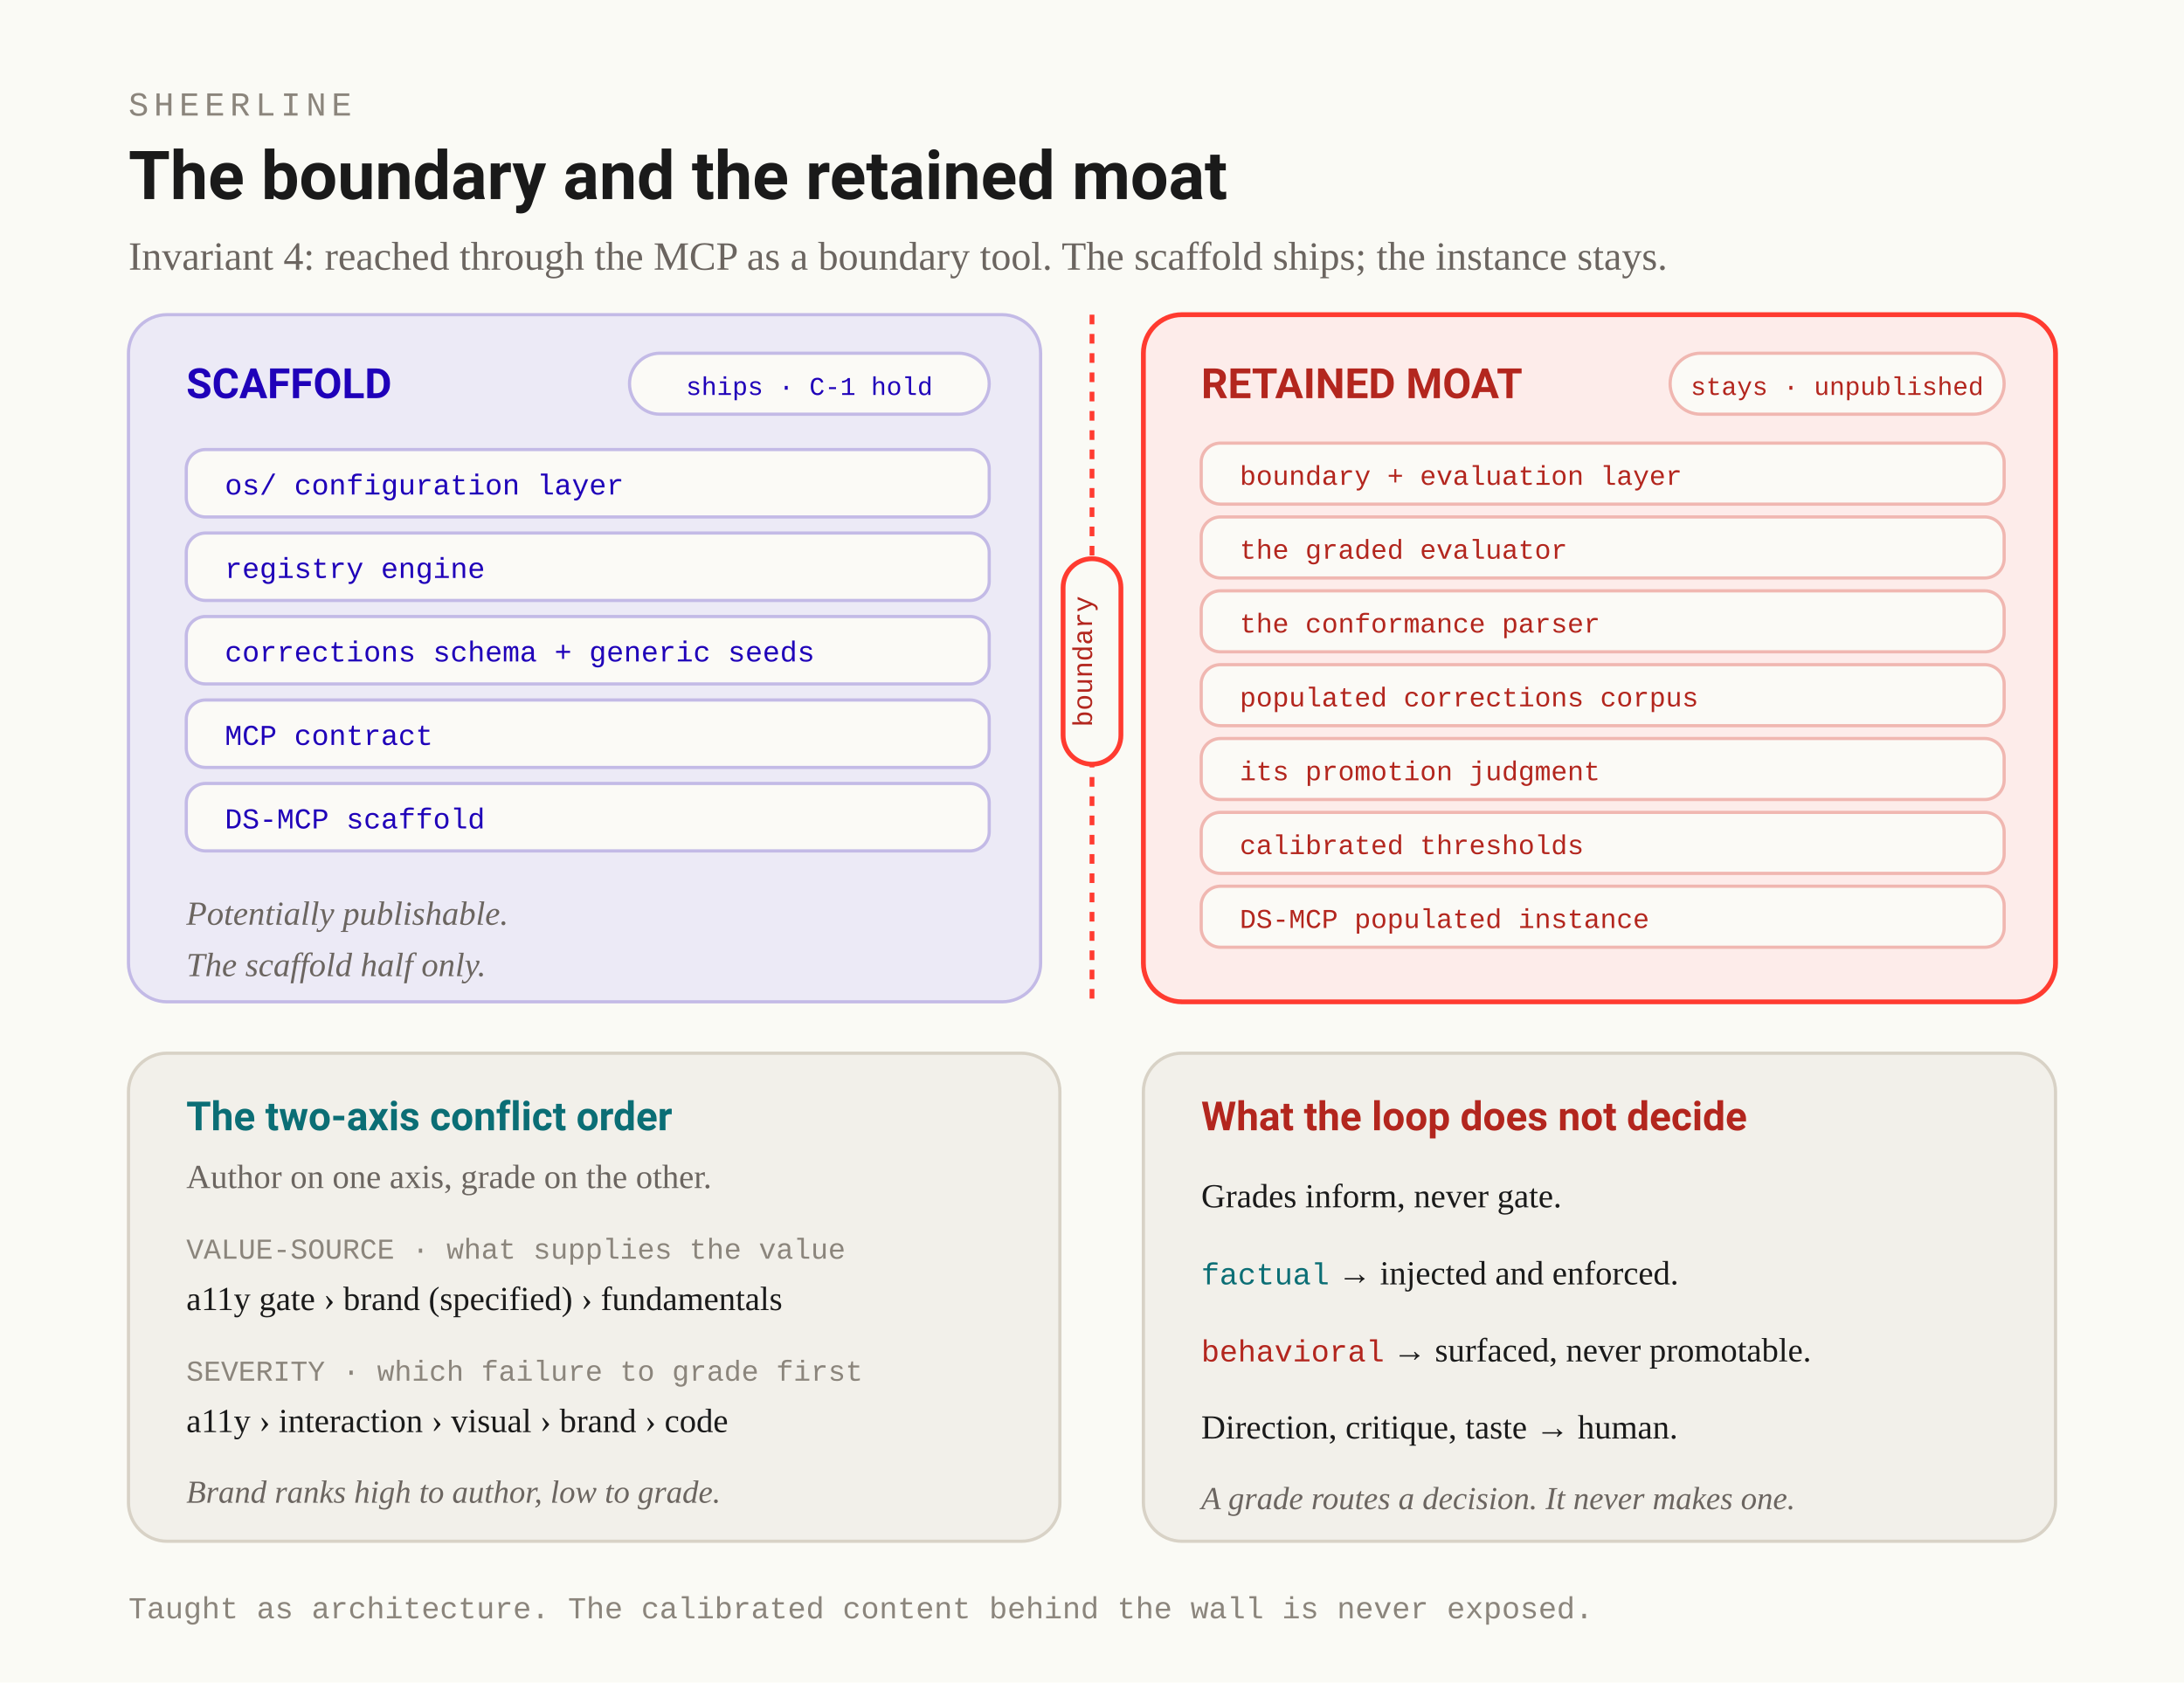
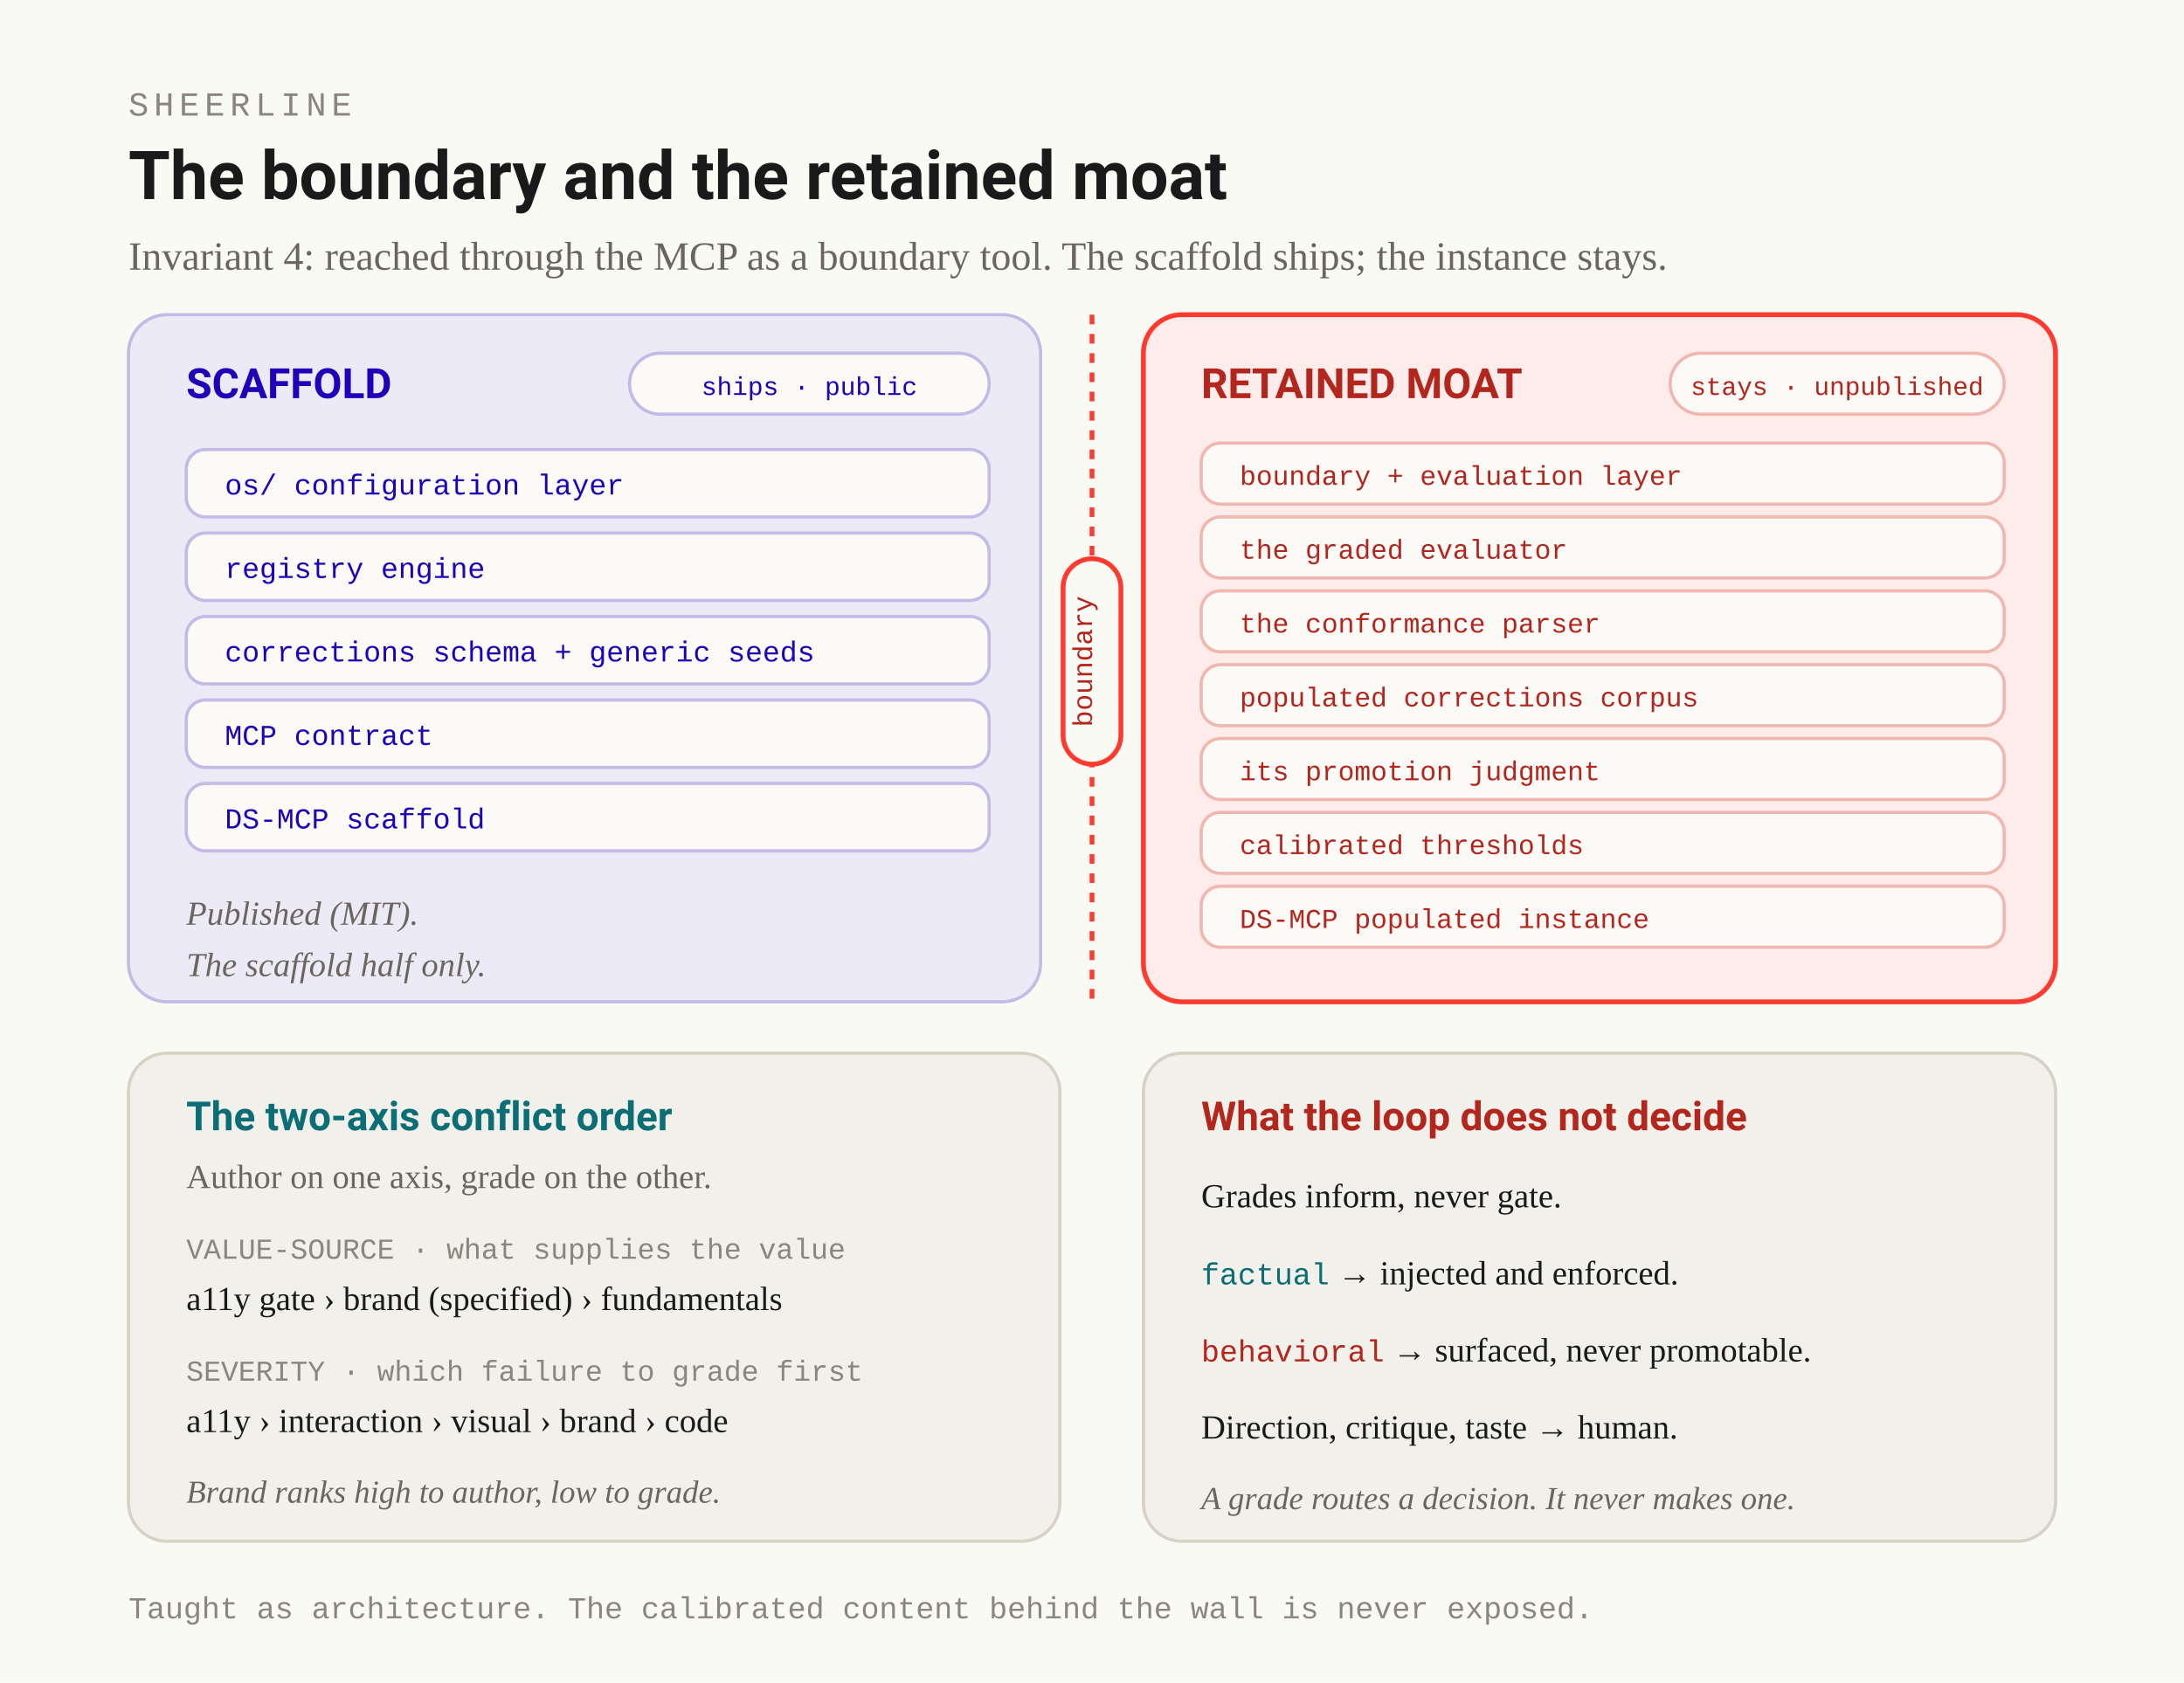
<svg xmlns="http://www.w3.org/2000/svg" width="100%" viewBox="0 0 680 524" role="img">
  <style>
.d{font-family:'Sora',system-ui,-apple-system,'Segoe UI',Roboto,Helvetica,Arial,sans-serif;}
.b{font-family:'Lora',Georgia,'Times New Roman',serif;}
.m{font-family:'DM Mono','SFMono-Regular',ui-monospace,'Cascadia Mono','Courier New',monospace;}
.paper{fill:#FAFAF5;}
.ink{fill:#1A1A1A;}.soft{fill:#6B6560;}.faint{fill:#8B857C;}
.cfg-t{fill:#1F01B9;}.crim-t{fill:#B3261E;}.sheer-t{fill:#0B6E75;}
.cfg-box{fill:#ECEAF6;stroke:#C3BAE6;stroke-width:1;}.cfg-chip{fill:#FBFAF6;stroke:#C3BAE6;stroke-width:1;}
.crim-box{fill:#FDECEA;stroke:#FF3B30;stroke-width:1.5;}.crim-chip{fill:#FBFAF6;stroke:#F0B7B1;stroke-width:1;}
.stage{fill:#F2F0EA;stroke:#D8D2C6;stroke-width:1;}.chip{fill:#FBFAF6;stroke:#D8D2C6;stroke-width:1;}
.wall{stroke:#FF3B30;stroke-width:1.5;stroke-dasharray:3 3;}
.wall-pill{fill:#FAFAF5;stroke:#FF3B30;stroke-width:1.5;}
@media (prefers-color-scheme:dark){
.paper{fill:#1A1A1A;}.ink{fill:#F3F0E8;}.soft{fill:#A8A399;}.faint{fill:#7E7970;}
.cfg-t{fill:#BBB0F0;}.crim-t{fill:#FF6A60;}.sheer-t{fill:#5FD3DB;}
.cfg-box{fill:#201A38;stroke:#3F3670;}.cfg-chip{fill:#2E2C27;stroke:#3F3670;}
.crim-box{fill:#2A1614;stroke:#FF5247;}.crim-chip{fill:#2E2C27;stroke:#7A3B36;}
.stage{fill:#242320;stroke:#3E3B34;}.chip{fill:#2E2C27;stroke:#3E3B34;}
.wall{stroke:#FF5247;}.wall-pill{fill:#1A1A1A;stroke:#FF5247;}
}
</style>
  <rect class="paper" x="0" y="0" width="680" height="524" />
  <text class="m faint" x="40" y="36" font-size="10.5" letter-spacing="1.6">SHEERLINE</text>
  <text class="d ink" x="40" y="62" font-size="21" font-weight="600">The boundary and the retained moat</text>
  <text class="b soft" x="40" y="84" font-size="12.5">Invariant 4: reached through the MCP as a boundary tool. The scaffold ships; the instance stays.</text>
  <rect class="cfg-box" x="40" y="98" width="284" height="214" rx="12" />
  <text class="d cfg-t" x="58" y="124" font-size="13" font-weight="600">SCAFFOLD</text>
  <rect class="cfg-chip" x="196" y="110" width="112" height="19" rx="9.5" />
-   <text class="m cfg-t" x="252" y="123" font-size="8" text-anchor="middle">ships · C-1 hold</text>
+   <text class="m cfg-t" x="252" y="123" font-size="8" text-anchor="middle">ships · public</text>
  <g class="m cfg-t" font-size="9">
    <rect class="cfg-chip" x="58" y="140" width="250" height="21" rx="6" />
    <text x="70" y="154">os/ configuration layer</text>
    <rect class="cfg-chip" x="58" y="166" width="250" height="21" rx="6" />
    <text x="70" y="180">registry engine</text>
    <rect class="cfg-chip" x="58" y="192" width="250" height="21" rx="6" />
    <text x="70" y="206">corrections schema + generic seeds</text>
    <rect class="cfg-chip" x="58" y="218" width="250" height="21" rx="6" />
    <text x="70" y="232">MCP contract</text>
    <rect class="cfg-chip" x="58" y="244" width="250" height="21" rx="6" />
    <text x="70" y="258">DS-MCP scaffold</text>
  </g>
-   <text class="b soft" x="58" y="288" font-size="10.5" font-style="italic">Potentially publishable.</text>
+   <text class="b soft" x="58" y="288" font-size="10.5" font-style="italic">Published (MIT).</text>
  <text class="b soft" x="58" y="304" font-size="10.5" font-style="italic">The scaffold half only.</text>
  <line class="wall" x1="340" y1="98" x2="340" y2="312" />
  <rect class="wall-pill" x="331" y="174" width="18" height="64" rx="9" />
  <text class="m crim-t" x="340" y="206" font-size="8.5" text-anchor="middle" transform="rotate(-90 340 206)">boundary</text>
  <rect class="crim-box" x="356" y="98" width="284" height="214" rx="12" />
  <text class="d crim-t" x="374" y="124" font-size="13" font-weight="600">RETAINED MOAT</text>
  <rect class="crim-chip" x="520" y="110" width="104" height="19" rx="9.5" />
  <text class="m crim-t" x="572" y="123" font-size="8" text-anchor="middle">stays · unpublished</text>
  <g class="m crim-t" font-size="8.5">
    <rect class="crim-chip" x="374" y="138" width="250" height="19" rx="6" />
    <text x="386" y="151">boundary + evaluation layer</text>
    <rect class="crim-chip" x="374" y="161" width="250" height="19" rx="6" />
    <text x="386" y="174">the graded evaluator</text>
    <rect class="crim-chip" x="374" y="184" width="250" height="19" rx="6" />
    <text x="386" y="197">the conformance parser</text>
    <rect class="crim-chip" x="374" y="207" width="250" height="19" rx="6" />
    <text x="386" y="220">populated corrections corpus</text>
    <rect class="crim-chip" x="374" y="230" width="250" height="19" rx="6" />
    <text x="386" y="243">its promotion judgment</text>
    <rect class="crim-chip" x="374" y="253" width="250" height="19" rx="6" />
    <text x="386" y="266">calibrated thresholds</text>
    <rect class="crim-chip" x="374" y="276" width="250" height="19" rx="6" />
    <text x="386" y="289">DS-MCP populated instance</text>
  </g>
  <rect class="stage" x="40" y="328" width="290" height="152" rx="12" />
  <text class="d sheer-t" x="58" y="352" font-size="12.5" font-weight="600">The two-axis conflict order</text>
  <text class="b soft" x="58" y="370" font-size="10.5">Author on one axis, grade on the other.</text>
  <text class="m faint" x="58" y="392" font-size="9">VALUE-SOURCE · what supplies the value</text>
  <text class="b ink" x="58" y="408" font-size="10.5">a11y gate › brand (specified) › fundamentals</text>
  <text class="m faint" x="58" y="430" font-size="9">SEVERITY · which failure to grade first</text>
  <text class="b ink" x="58" y="446" font-size="10.5">a11y › interaction › visual › brand › code</text>
  <text class="b soft" x="58" y="468" font-size="10" font-style="italic">Brand ranks high to author, low to grade.</text>
  <rect class="stage" x="356" y="328" width="284" height="152" rx="12" />
  <text class="d crim-t" x="374" y="352" font-size="12.5" font-weight="600">What the loop does not decide</text>
  <g class="b ink" font-size="10.5">
    <text x="374" y="376">Grades inform, never gate.</text>
    <text x="374" y="400">
      <tspan class="m sheer-t" font-size="9.5">factual</tspan>  → injected and enforced.</text>
    <text x="374" y="424">
      <tspan class="m crim-t" font-size="9.5">behavioral</tspan>  → surfaced, never promotable.</text>
    <text x="374" y="448">Direction, critique, taste → human.</text>
  </g>
  <text class="b soft" x="374" y="470" font-size="10" font-style="italic">A grade routes a decision. It never makes one.</text>
  <text class="m faint" x="40" y="504" font-size="9.5">Taught as architecture. The calibrated content behind the wall is never exposed.</text>
</svg>
